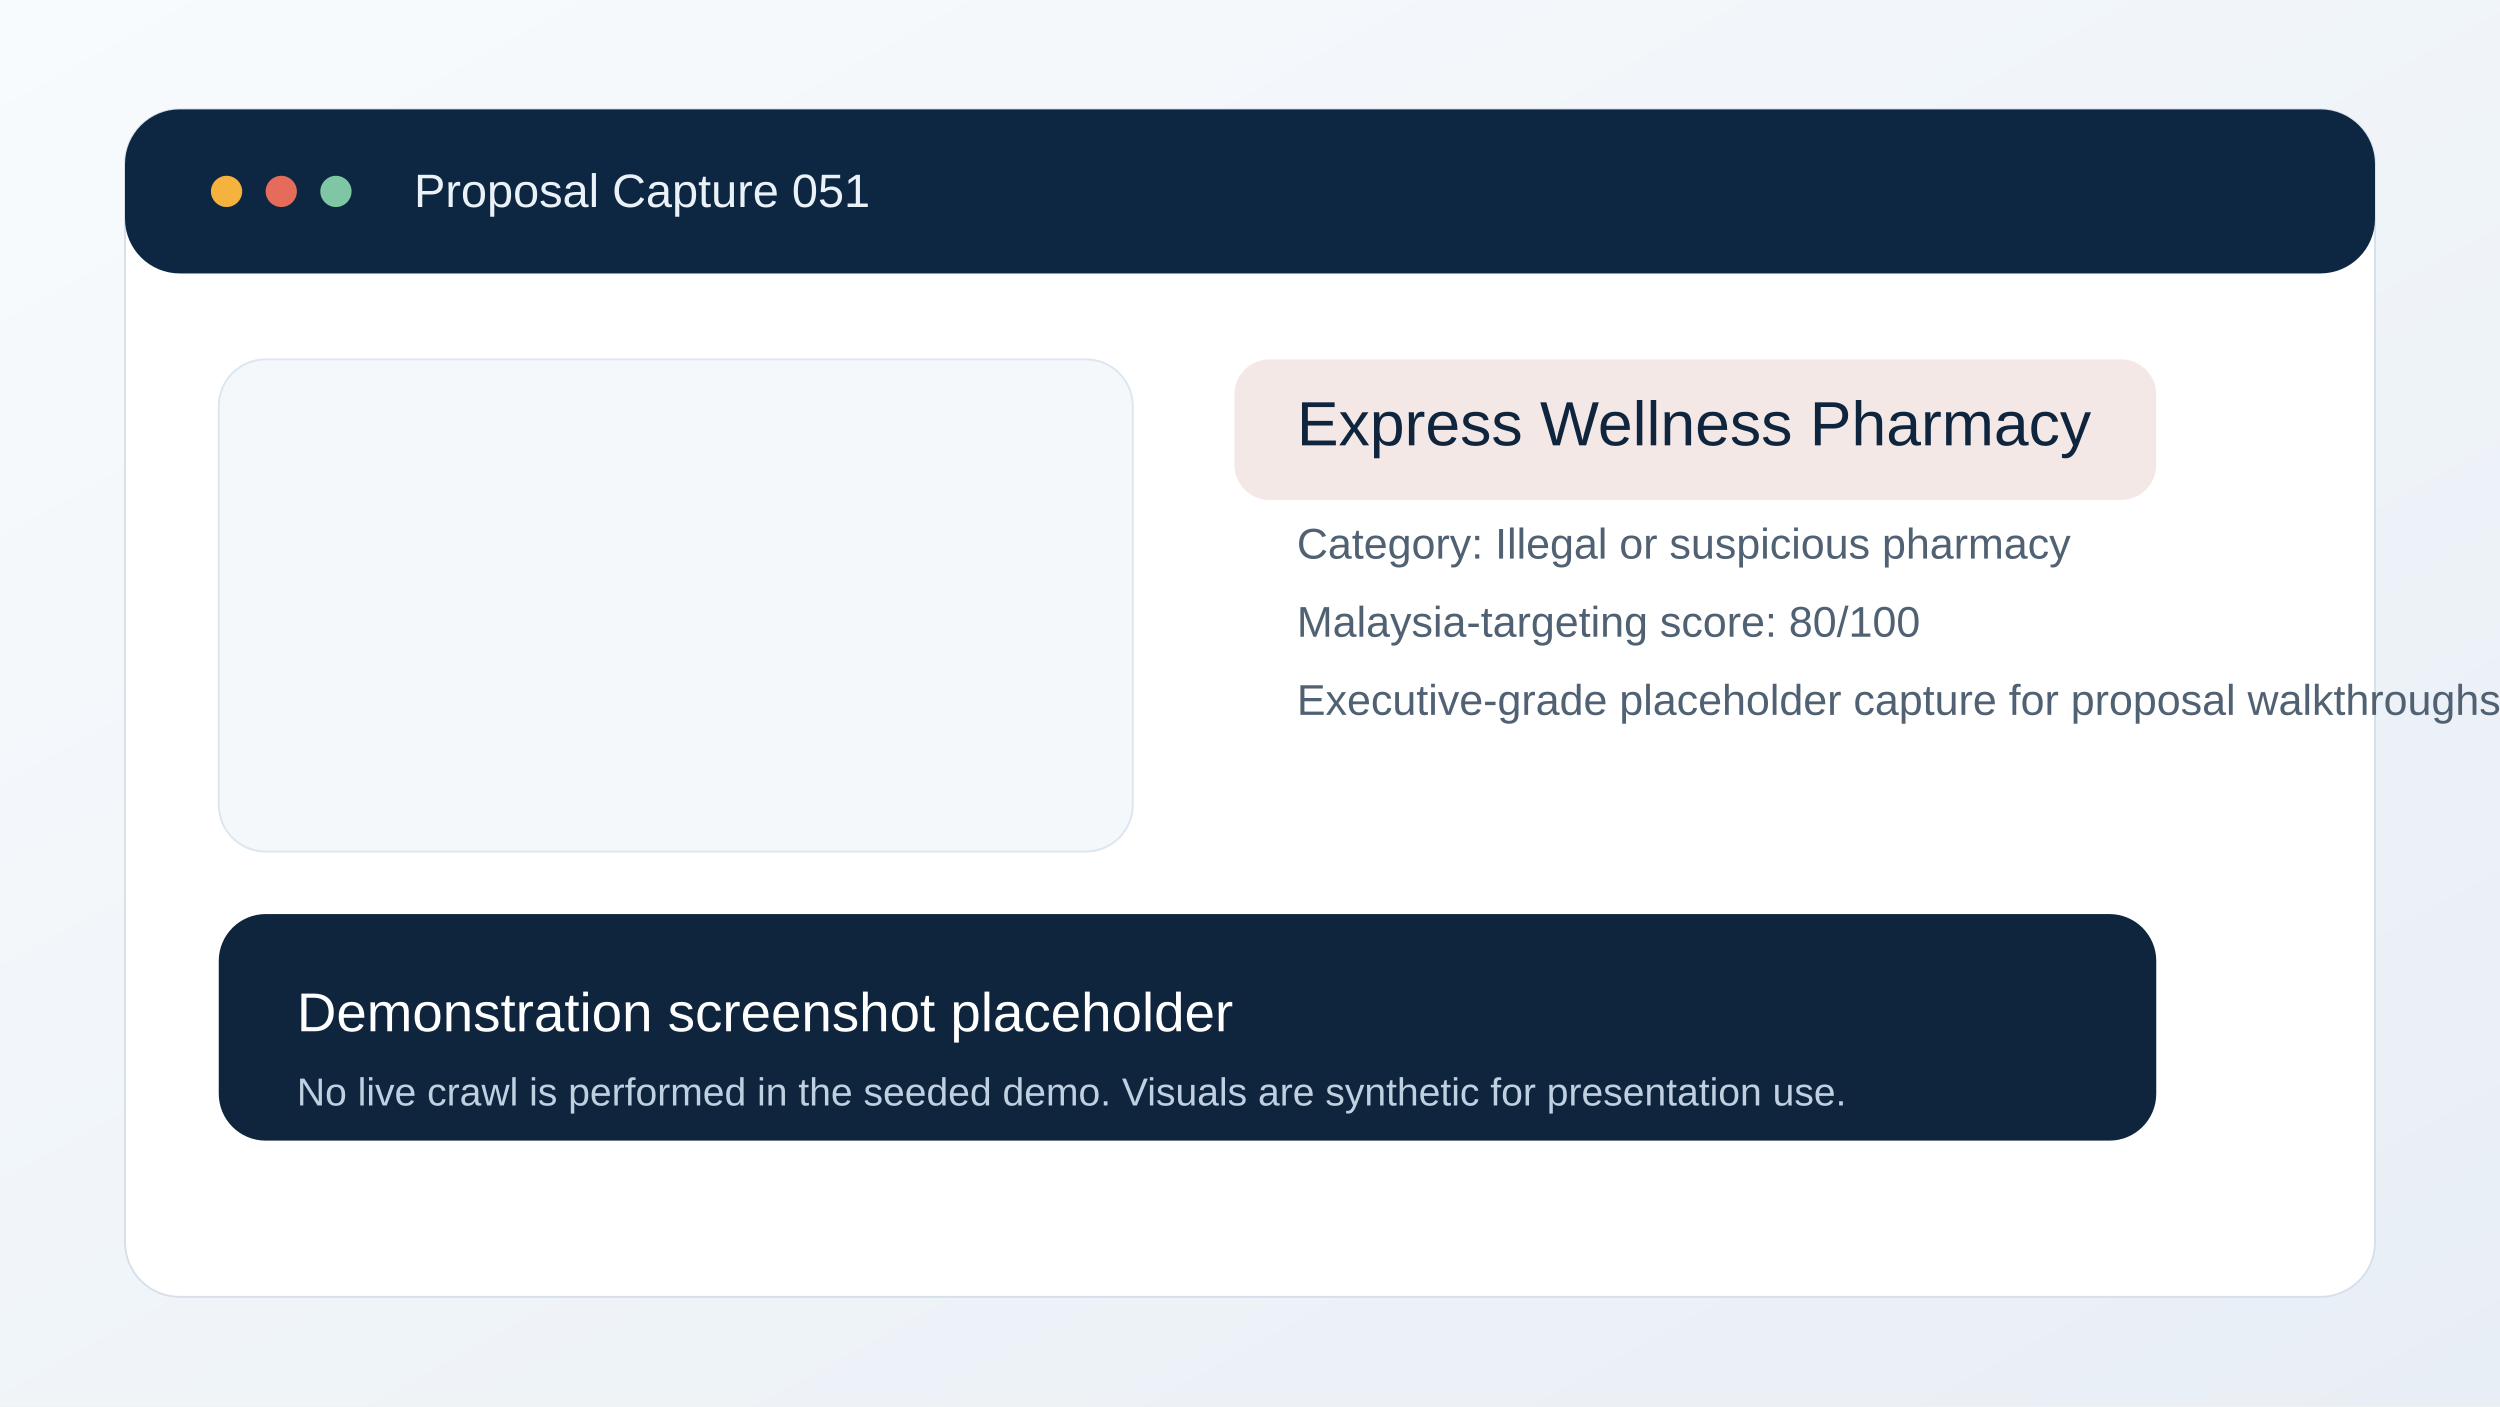
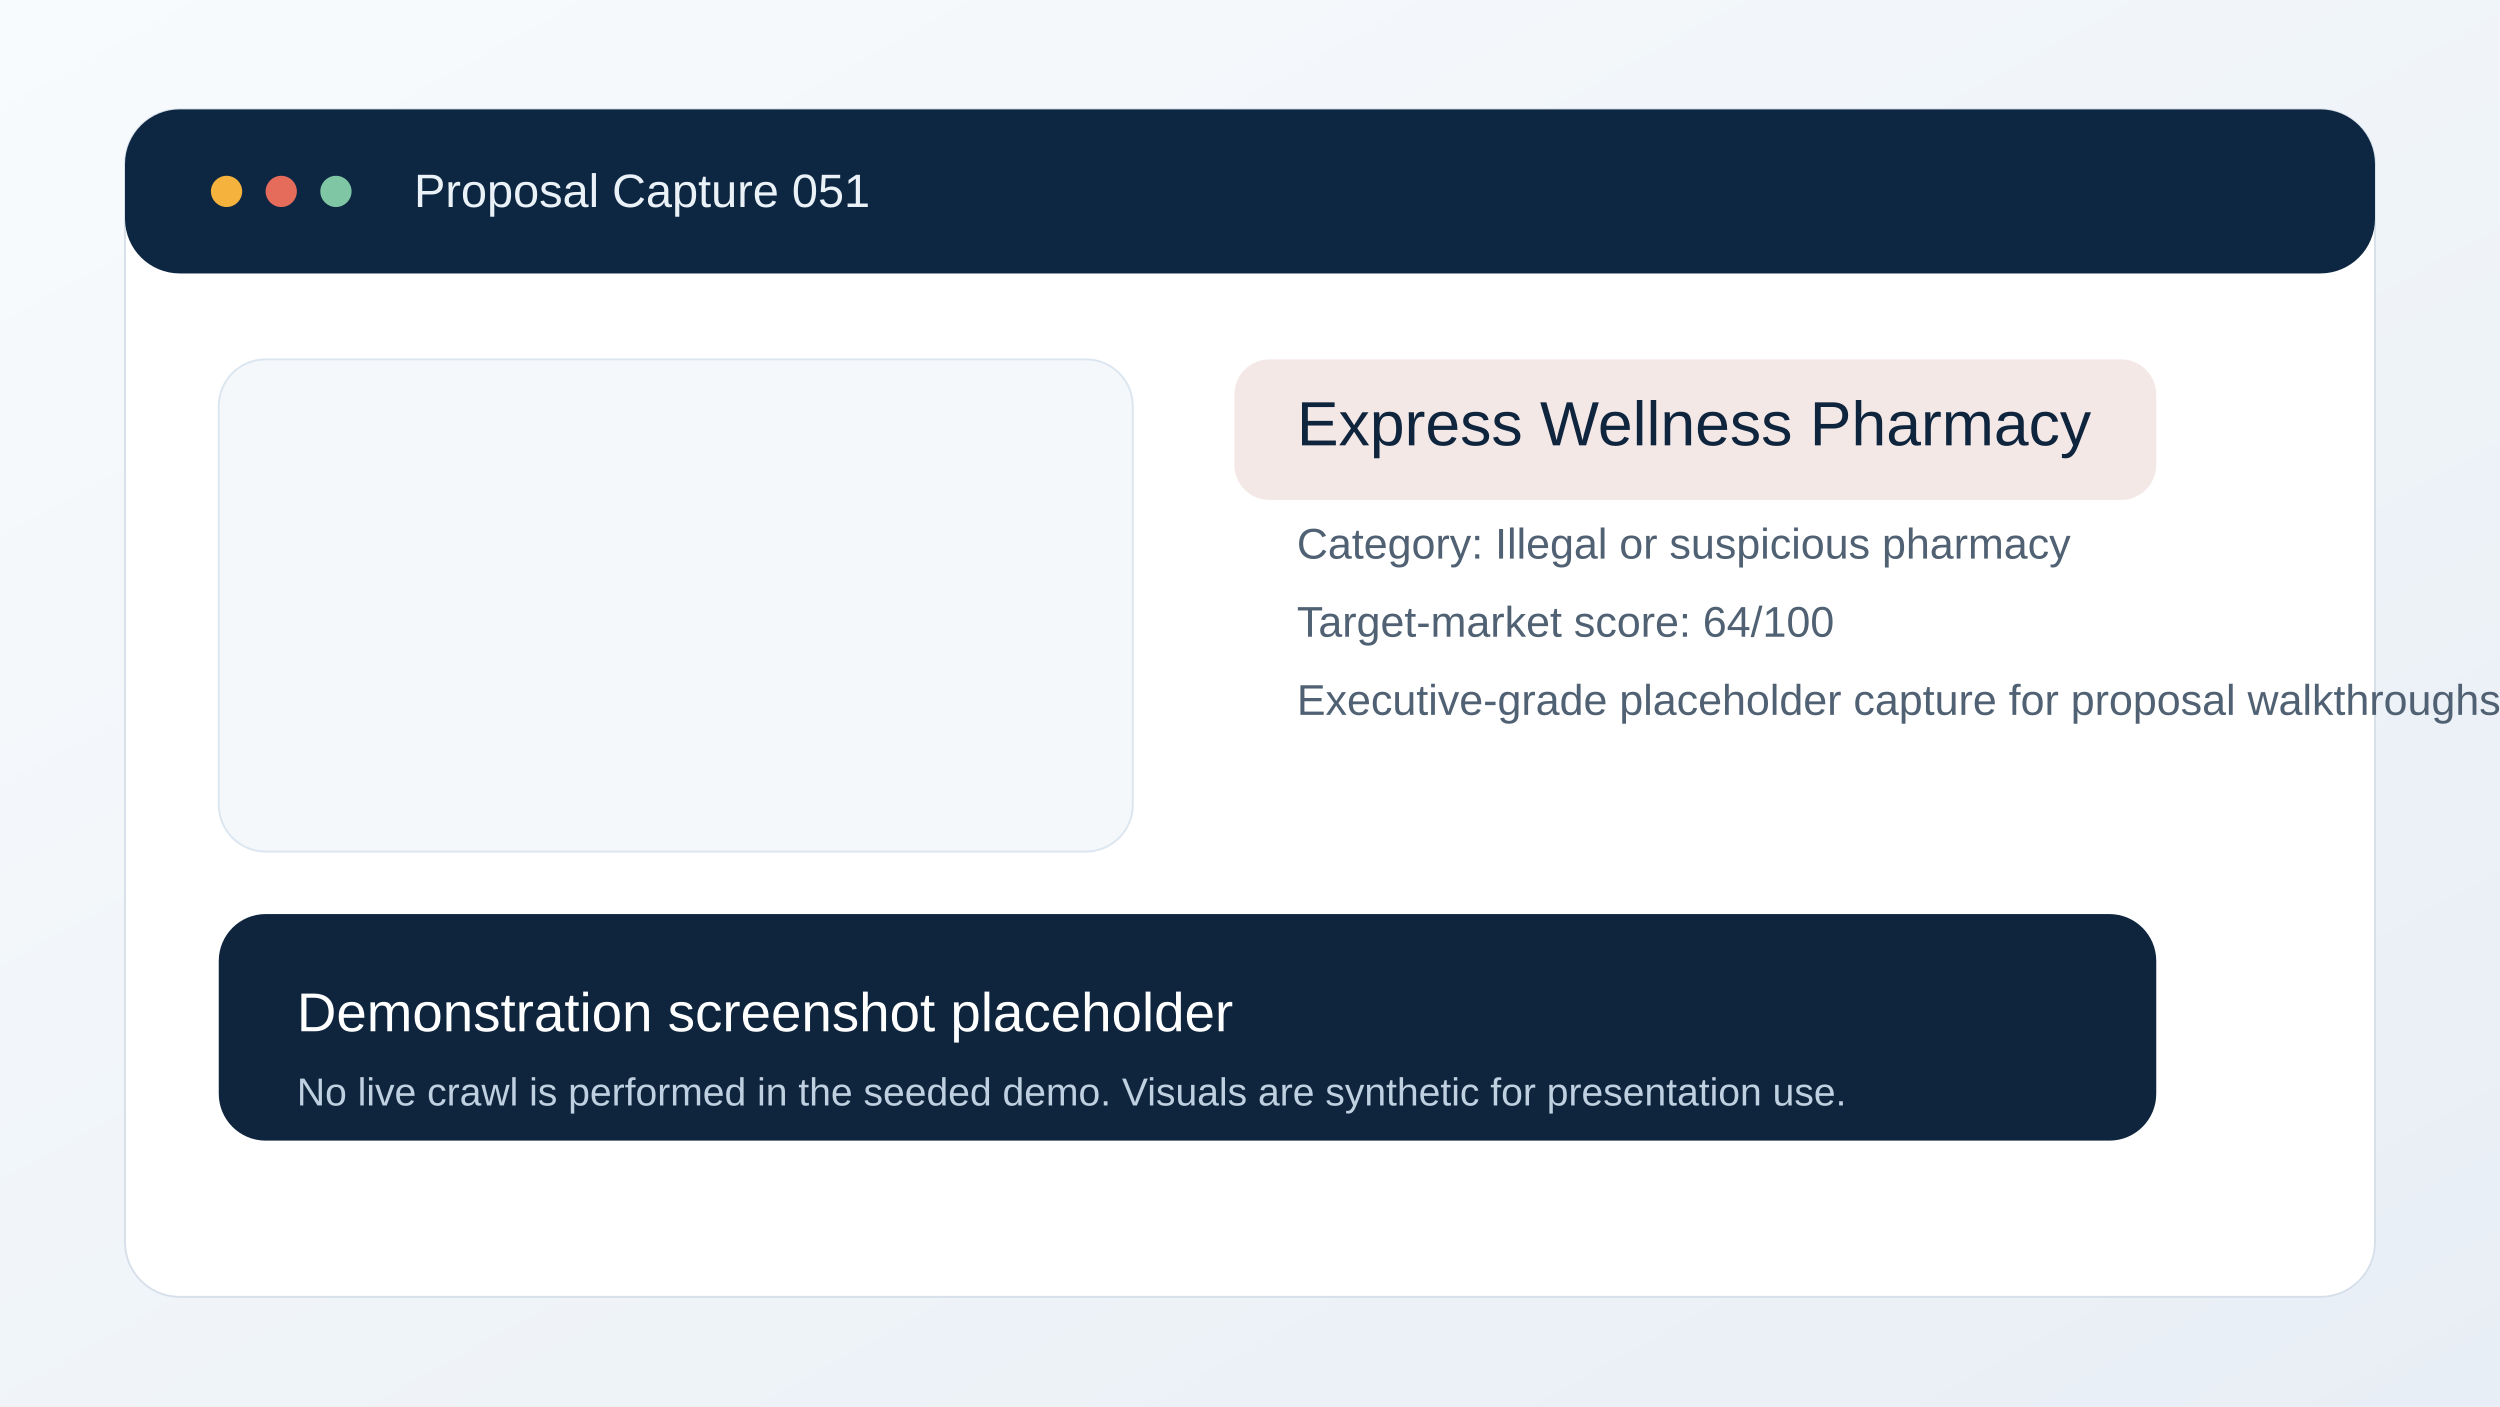
<svg xmlns="http://www.w3.org/2000/svg" width="1280" height="720" viewBox="0 0 1280 720">
  <defs>
    <linearGradient id="bg" x1="0" y1="0" x2="1" y2="1">
      <stop offset="0%" stop-color="#F8FBFD" />
      <stop offset="100%" stop-color="#E8EEF5" />
    </linearGradient>
  </defs>
  <rect width="1280" height="720" fill="url(#bg)" />
  <rect x="64" y="56" width="1152" height="608" rx="28" fill="#FFFFFF" stroke="#D7E0EA" />
  <rect x="64" y="56" width="1152" height="84" rx="28" fill="#0D2742" />
  <circle cx="116" cy="98" r="8" fill="#F5B23D" />
  <circle cx="144" cy="98" r="8" fill="#E56B5A" />
  <circle cx="172" cy="98" r="8" fill="#7FC6A4" />
  <text x="212" y="106" font-family="Arial, sans-serif" font-size="24" fill="#EAF2F8">Proposal Capture 051</text>
  <rect x="112" y="184" width="468" height="252" rx="24" fill="#F4F8FB" stroke="#DCE6F0" />
  <rect x="632" y="184" width="472" height="72" rx="18" fill="#A53E32" opacity="0.12" />
  <text x="664" y="228" font-family="Arial, sans-serif" font-size="32" fill="#0F253D">Express Wellness Pharmacy</text>
  <text x="664" y="286" font-family="Arial, sans-serif" font-size="22" fill="#506173">Category: Illegal or suspicious pharmacy</text>
-   <text x="664" y="326" font-family="Arial, sans-serif" font-size="22" fill="#506173">Malaysia-targeting score: 80/100</text>
+   <text x="664" y="326" font-family="Arial, sans-serif" font-size="22" fill="#506173">Target-market score: 64/100</text>
  <text x="664" y="366" font-family="Arial, sans-serif" font-size="22" fill="#506173">Executive-grade placeholder capture for proposal walkthroughs</text>
  <rect x="112" y="468" width="992" height="116" rx="24" fill="#0F253D" />
  <text x="152" y="528" font-family="Arial, sans-serif" font-size="28" fill="#FFFFFF">Demonstration screenshot placeholder</text>
  <text x="152" y="566" font-family="Arial, sans-serif" font-size="20" fill="#BFD0E0">No live crawl is performed in the seeded demo. Visuals are synthetic for presentation use.</text>
</svg>
